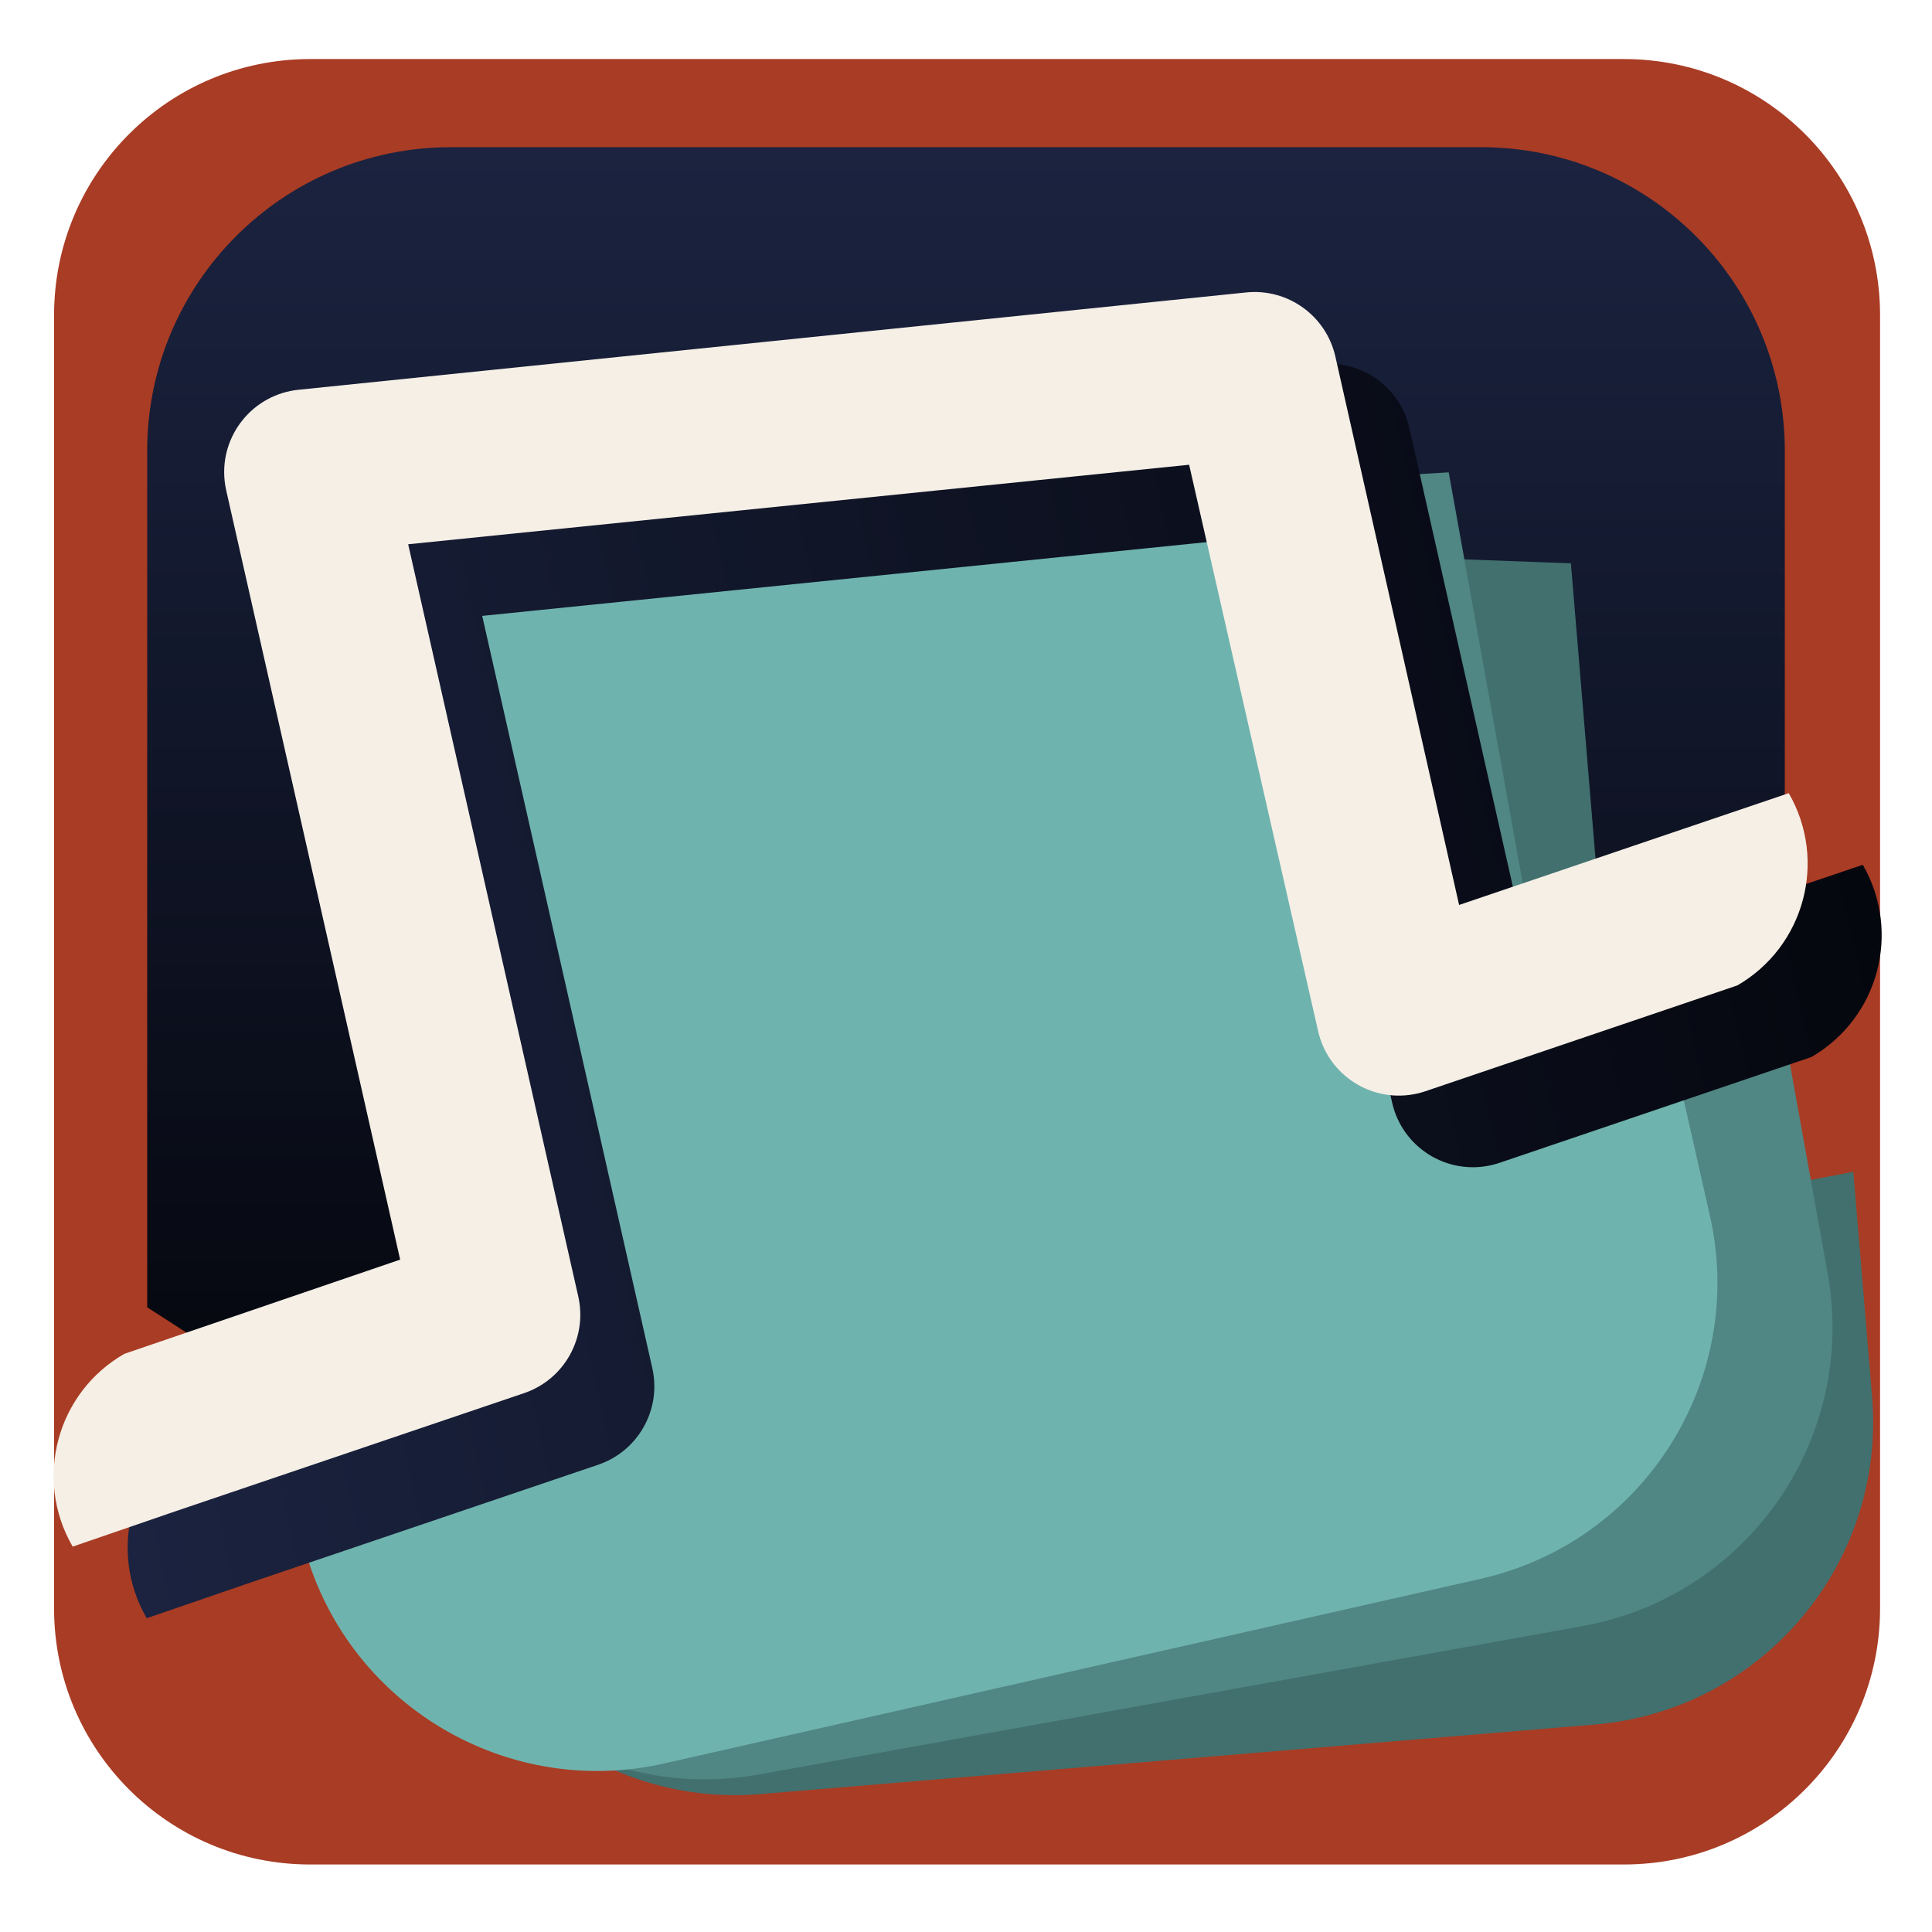
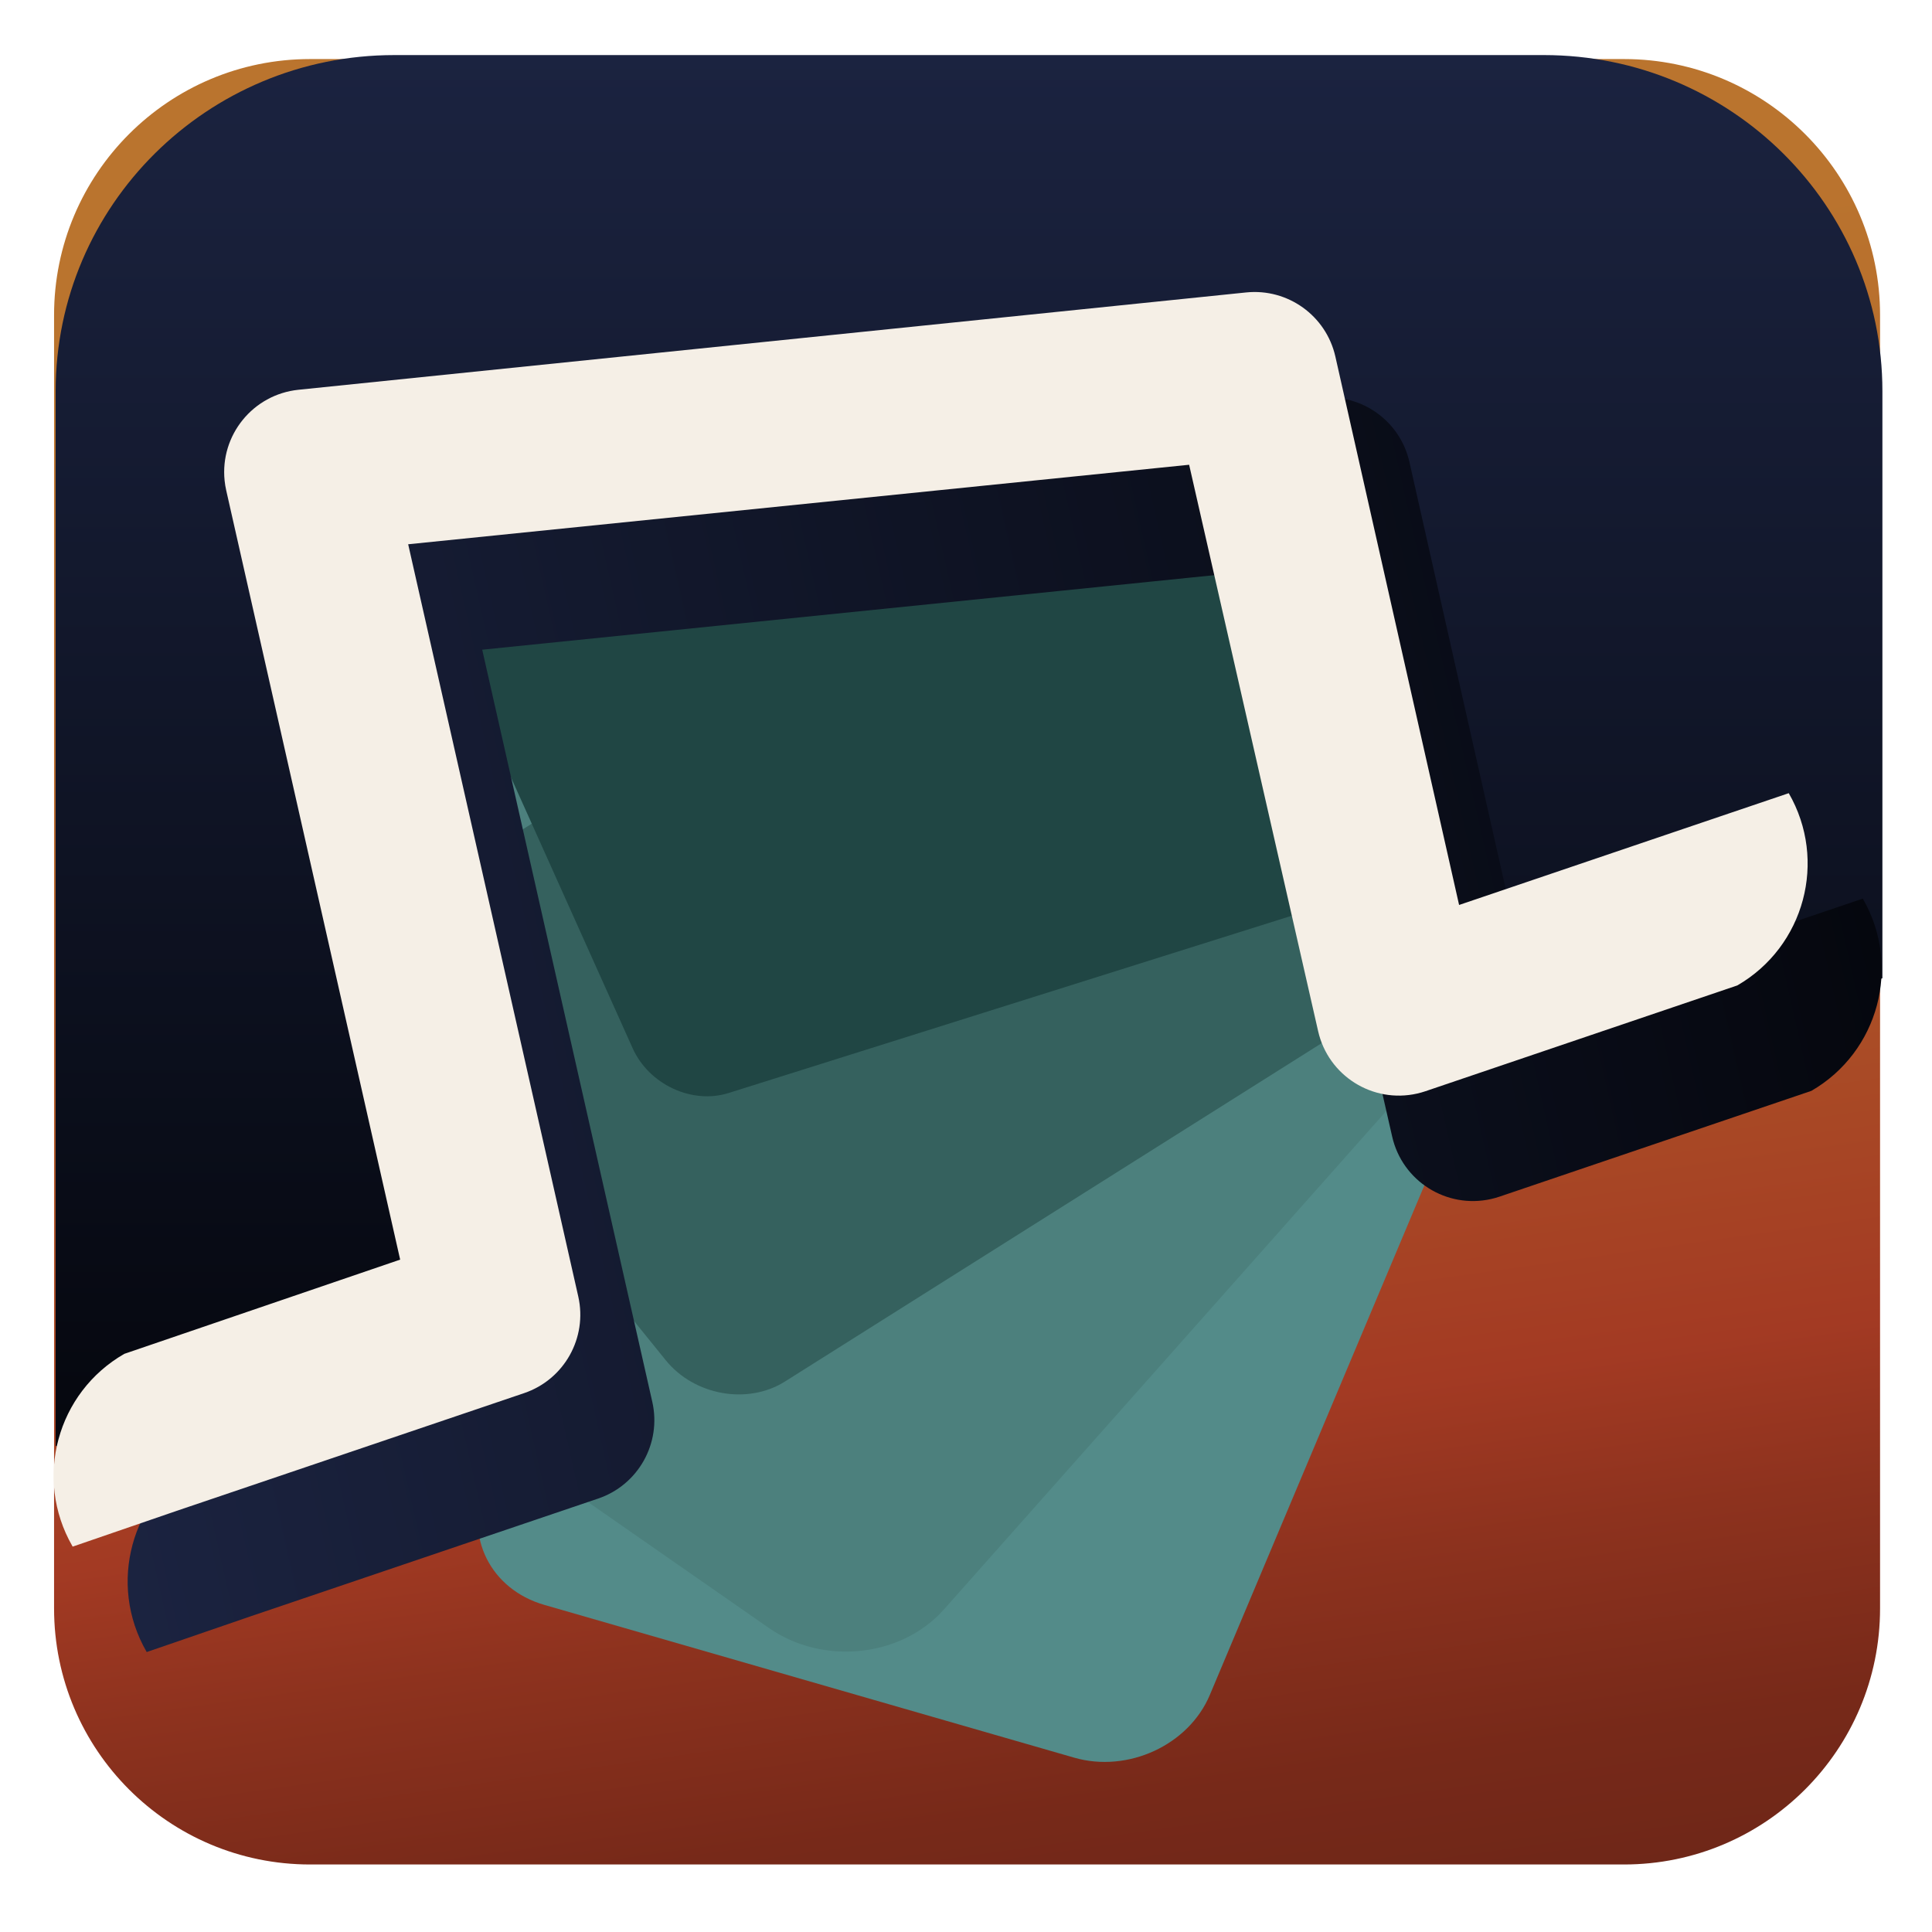
<svg xmlns="http://www.w3.org/2000/svg" xmlns:xlink="http://www.w3.org/1999/xlink" id="Layer_1" version="1.1" viewBox="0 0 400 400">
  <defs>
-     <linearGradient id="linear-gradient" x1="200" y1="30.476" x2="200" y2="290.571" gradientUnits="userSpaceOnUse">
+     <linearGradient id="linear-gradient" x1="171.755" y1="-3.415" x2="228.685" y2="401.664" gradientUnits="userSpaceOnUse">
+       <stop offset=".16" stop-color="#ba742e" />
+       <stop offset=".3" stop-color="#b76c2c" />
+       <stop offset=".503" stop-color="#af5928" />
+       <stop offset=".742" stop-color="#a33a23" />
+       <stop offset=".824" stop-color="#8d321e" />
+       <stop offset=".931" stop-color="#772919" />
+       <stop offset="1" stop-color="#6f2718" />
+     </linearGradient>
+     <linearGradient id="linear-gradient1" x1="200" y1="30.476" x2="200" y2="290.663" gradientUnits="userSpaceOnUse">
      <stop offset="0" stop-color="#1b2340" />
      <stop offset="1" stop-color="#05070e" />
    </linearGradient>
-     <linearGradient id="linear-gradient1" x1="9.584" y1="180.886" x2="393.2" y2="180.886" gradientTransform="translate(-44.816 52.052) rotate(-12.741)" xlink:href="#linear-gradient" />
+     <linearGradient id="linear-gradient2" x1="200.628" y1="11.403" x2="200.628" y2="299.402" xlink:href="#linear-gradient1" />
+     <linearGradient id="linear-gradient3" x1="8.04" y1="187.714" x2="391.656" y2="187.714" gradientTransform="translate(-44.816 52.052) rotate(-12.741)" xlink:href="#linear-gradient1" />
  </defs>
-   <rect x="11.194" y="12.227" width="378.052" height="373.794" rx="53.016" ry="53.016" fill="#a93c24" />
-   <path d="M306.667,30.476H93.333c-34.715,0-62.857,28.142-62.857,62.857v177.33l20,12.887v7.021l55.429-5.809V105.905l195.81,23.619v135.429l47.81-5.023v-11.679l20-10.646V93.333c0-34.715-28.142-62.857-62.857-62.857Z" fill="url(#linear-gradient)" />
-   <path d="M387.598,289.186l-3.882-46.575,19.756-3.755-66.983,12.732-11.25-134.961-197.095-7.272,14.858,178.239-74.511,14.143,19.757-3.75,1.337,16.04c2.884,34.595,33.266,60.302,67.861,57.418l172.734-14.399c34.595-2.884,60.302-33.266,57.418-67.861Z" fill="#41706e" />
-   <path d="M378.404,263.656l-8.287-45.996,19.31-5.614-65.472,19.035-24.014-133.283-196.895,11.476,31.715,176.023-72.832,21.154,19.311-5.609,2.854,15.841c6.156,34.165,38.842,56.871,73.007,50.715l170.587-30.735c34.165-6.156,56.871-38.842,50.715-73.007Z" fill="#508683" />
-   <path d="M354.02,251.701l-10.308-45.586,19.044-6.46-64.569,21.904-29.869-132.094-196.197,20.149,39.447,174.453-71.828,24.346,19.045-6.455,3.55,15.7c7.656,33.86,41.312,55.102,75.173,47.446l169.065-38.229c33.86-7.656,55.102-41.312,47.446-75.173Z" fill="#6fb3ae" />
-   <path d="M30.375,335.039l21.562-7.414,71.898-24.362c8.311-2.817,13.153-11.455,11.218-20.015l-35.215-155.735,161.689-16.461,26.703,117.25c2.089,9.234,11.269,15.027,20.503,12.937.583-.132,1.159-.294,1.725-.486l64.568-21.903c13.927-8.055,18.692-25.872,10.645-39.804l-21.658,7.338-46.593,15.807-25.617-113.544c-1.913-8.46-9.845-14.158-18.473-13.272l-196.197,20.149c-9.418.968-16.268,9.388-15.3,18.806.07.682.181,1.359.332,2.027l36.013,159.263-57.104,19.505c-13.961,8.01-18.785,25.82-10.775,39.781.026.044.051.089.077.133Z" fill="url(#linear-gradient1)" />
+   <rect x="11.194" y="12.227" width="378.052" height="373.794" rx="53.016" ry="53.016" fill="url(#linear-gradient)" />
+   <path d="M306.667,30.476H93.333c-34.715,0-62.857,28.142-62.857,62.857v197.33l75.429-5.901V105.905l175.794,29.724,14.848,94.132,72.976-26.615v-109.812c0-34.715-28.142-62.857-62.857-62.857Z" fill="url(#linear-gradient1)" />
+   <path d="M319.614,11.403H81.642C42.917,11.403,11.525,42.553,11.525,80.979v218.423l84.14-6.532V94.894l196.098,32.901,16.563,104.194,81.405-29.46v-121.551c0-38.426-31.392-69.576-70.117-69.576Z" fill="url(#linear-gradient2)" />
+   <path d="M375.598,282.186l-15.735-103.227-64.513,17.346L124.143,103.355l14.858,178.239-74.511,14.143,18.757-14.75,1.337,16.04c2.884,34.595,33.266,60.302,67.861,57.418l165.734-4.399c34.595-2.884,60.302-33.266,57.418-67.861Z" display="none" fill="#174050" />
+   <path d="M355.404,268.656l-9.287-45.996-25.161,7.421-57.664-132.992-163.245,11.186,31.715,176.023-56.52,1.545,2.854,15.841c6.156,34.165,38.842,56.871,73.007,50.715l153.587-10.735c34.165-6.156,56.871-38.842,50.715-73.007Z" display="none" fill="#4986a2" />
+   <path d="M333.02,258.701l-10.308-45.586-24.524,8.444-29.869-132.094-196.197,20.149,39.447,174.453-42.783,1.891,3.55,15.7c7.656,33.86,41.312,55.102,75.173,47.446l138.065-15.229c33.86-7.656,55.102-41.312,47.446-75.173Z" display="none" fill="#63b4d9" />
+   <path d="M311.787,205.311l-61.303,145.606c-4.372,10.385-16.948,16.2-28.088,12.988l-109.711-31.634c-11.14-3.212-16.627-14.235-12.254-24.62l71.928-170.844c4.372-10.385,16.948-16.2,28.088-12.988l79.357,22.882,31.982,58.609Z" fill="#538b89" />
+   <path d="M308.566,205.733l-113.127,127.478c-8.808,9.925-25.033,11.648-36.24,3.848l-70.21-48.869-1.895-108.053,87.005-98.041,85.791,2.765,48.678,120.872Z" fill="#4c807d" />
+   <path d="M289.571,205.93l-127.052,80.098c-7.723,4.869-18.774,2.896-24.683-4.407l-58.191-71.92c-5.909-7.303-4.438-17.17,3.285-22.039l127.052-80.098c7.723-4.869,18.774-2.896,24.683,4.407l58.191,71.92c5.909,7.303,4.438,17.17-3.285,22.039Z" fill="#35615e" />
+   <path d="M275.904,186.928l-125.048,39.368c-7.601,2.393-16.5-1.761-19.877-9.278l-33.252-74.028c-3.376-7.517.048-15.551,7.65-17.944l125.048-39.368c7.601-2.393,16.5,1.761,19.877,9.278l33.252,74.028c3.376,7.517-.048,15.551-7.65,17.944Z" fill="#204644" />
+   <path d="M30.375,342.039l21.562-7.414,71.898-24.362c8.311-2.817,13.153-11.455,11.218-20.015l-35.215-155.735,161.689-16.461,26.703,117.25c2.089,9.234,11.269,15.027,20.503,12.937.583-.132,1.159-.294,1.725-.486l64.568-21.903c13.927-8.055,18.692-25.872,10.645-39.804l-21.658,7.338-46.593,15.807-25.617-113.544c-1.913-8.46-9.845-14.158-18.473-13.272l-196.197,20.149c-9.418.968-16.268,9.388-15.3,18.806.07.682.181,1.359.332,2.027l36.013,159.263-57.104,19.505c-13.961,8.01-18.785,25.82-10.775,39.781.026.044.051.089.077.133Z" fill="url(#linear-gradient3)" />
  <path d="M15.045,320.211l21.562-7.414,71.898-24.362c8.311-2.817,13.153-11.455,11.218-20.015l-35.215-155.735,161.689-16.461,26.703,117.25c2.089,9.234,11.269,15.027,20.503,12.937.583-.132,1.159-.294,1.725-.486l64.568-21.903c13.927-8.055,18.692-25.872,10.645-39.804l-21.658,7.338-46.593,15.807-25.617-113.544c-1.913-8.46-9.845-14.158-18.473-13.272l-196.197,20.149c-9.418.968-16.268,9.388-15.3,18.806.07.682.181,1.359.332,2.027l36.013,159.263-57.104,19.505c-13.961,8.01-18.785,25.82-10.775,39.781.026.044.051.089.077.133Z" fill="#f5efe6" />
</svg>
